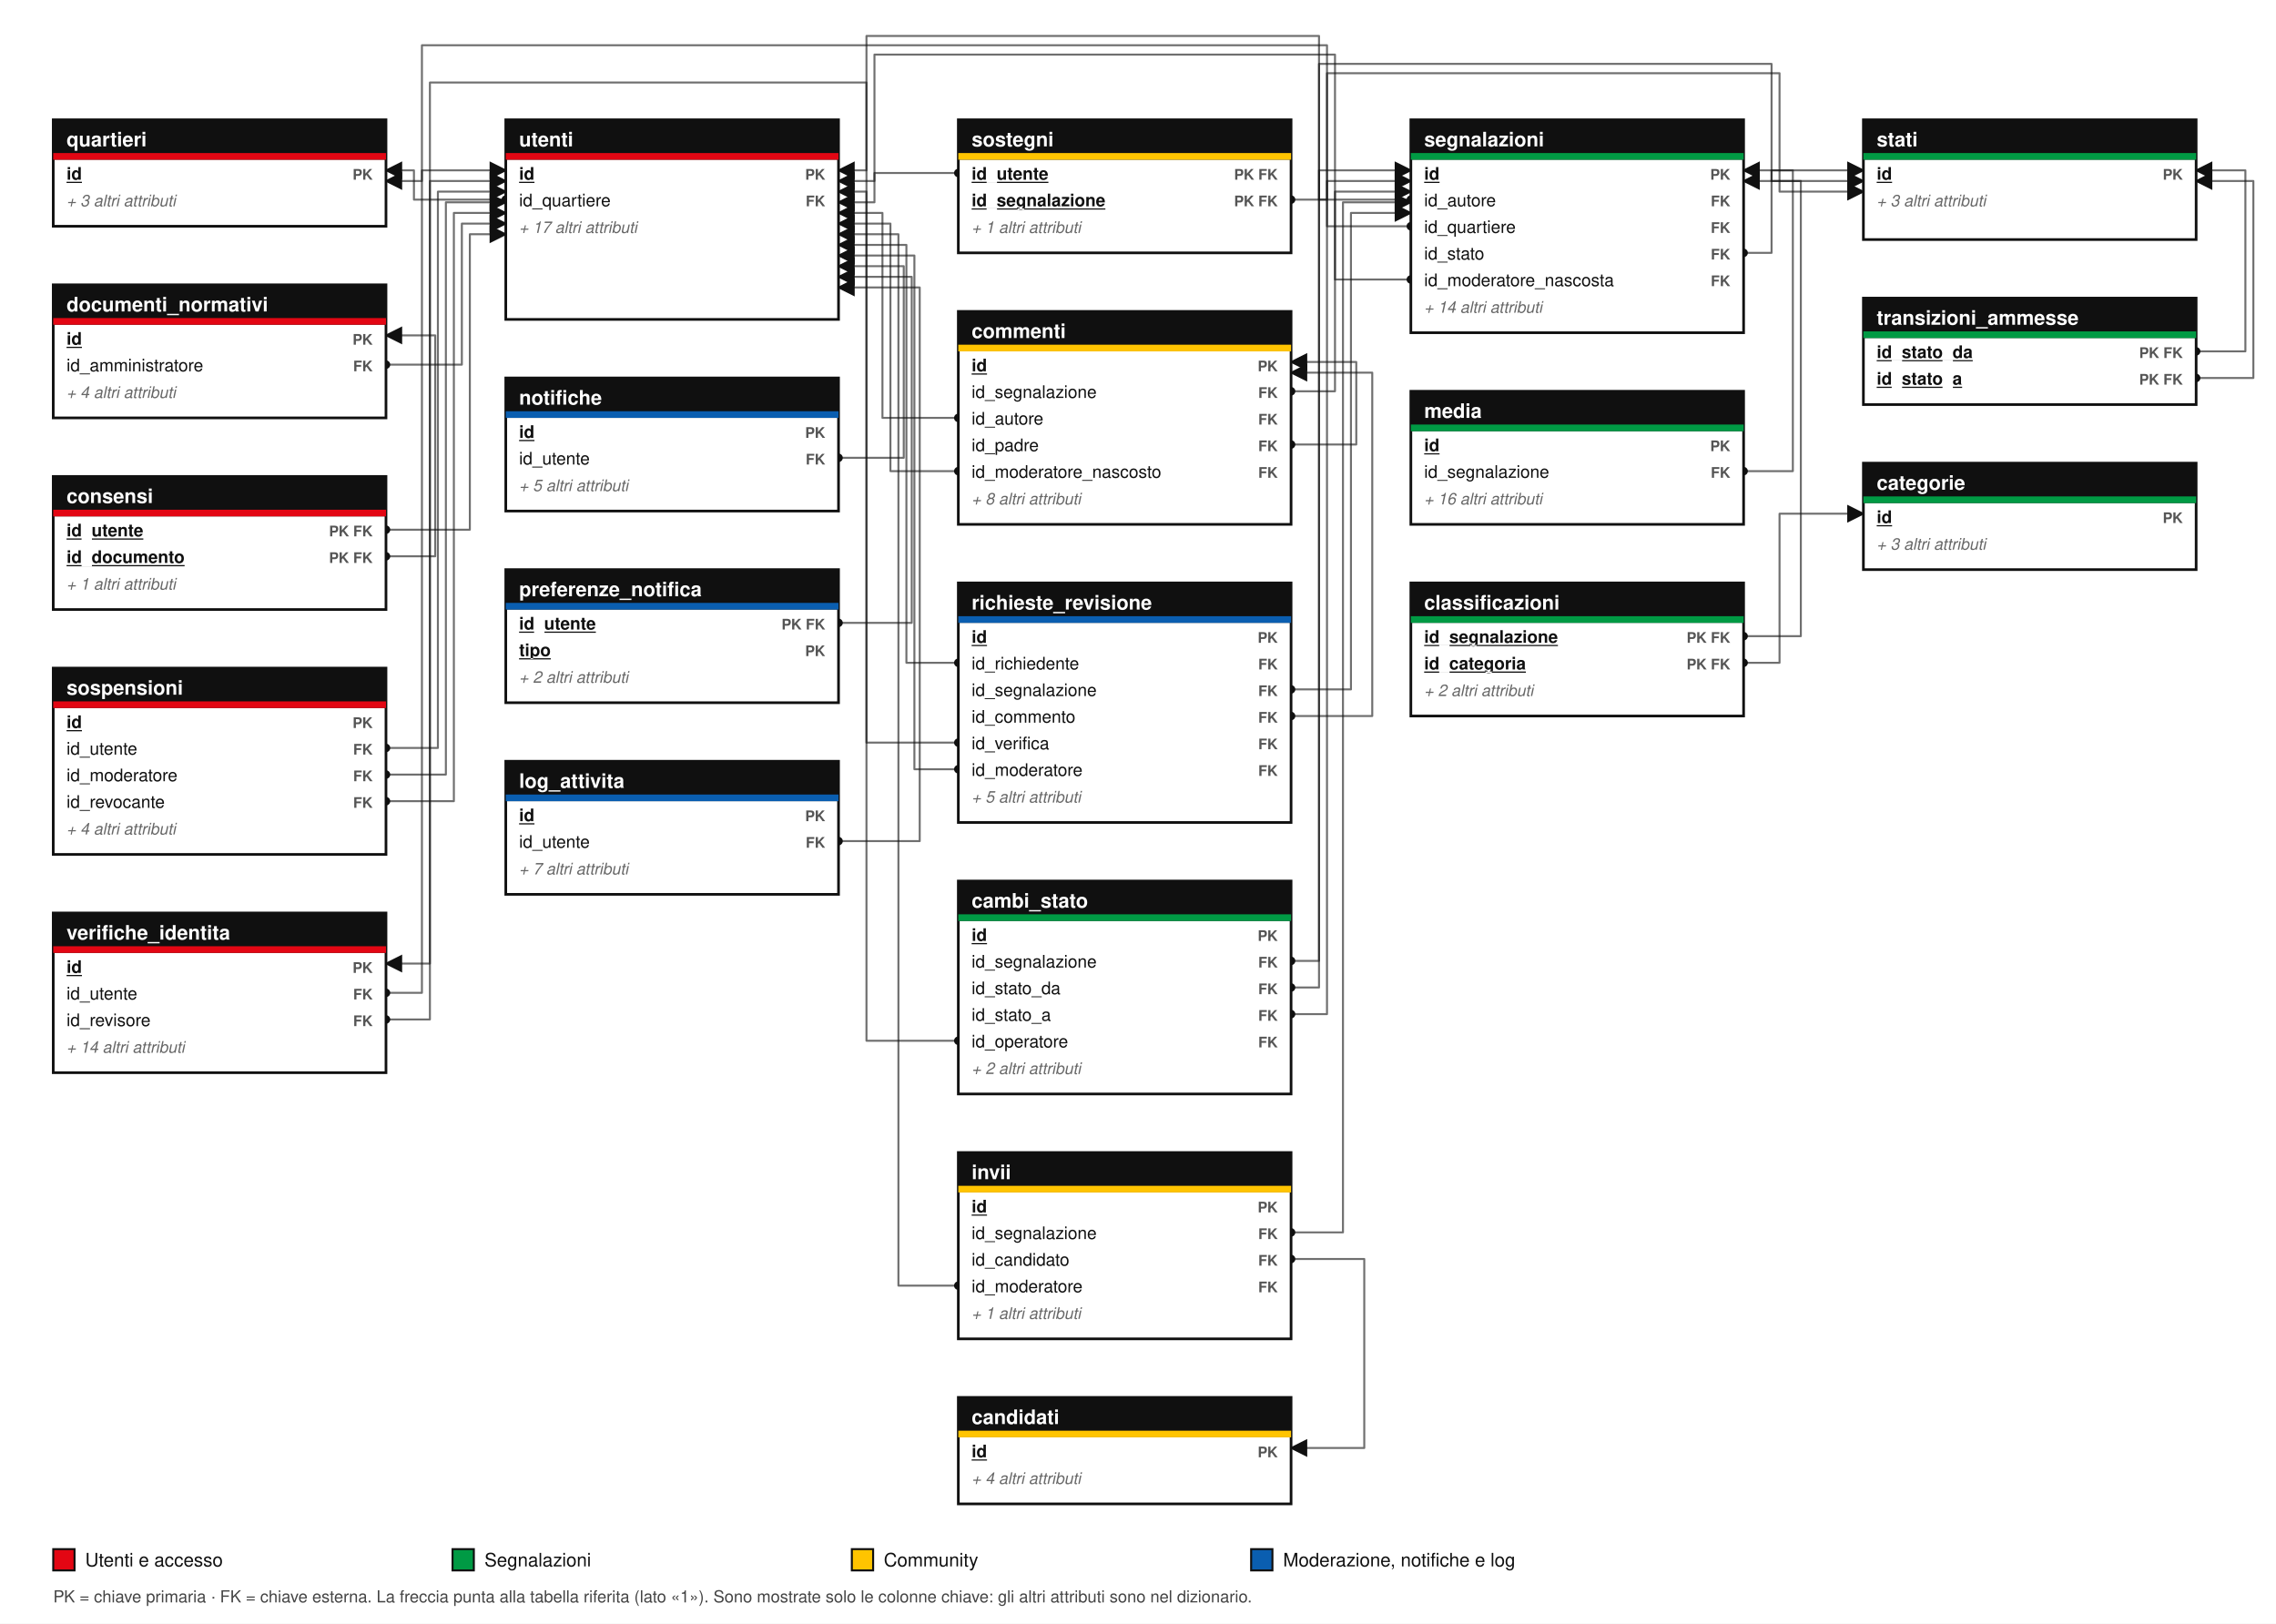
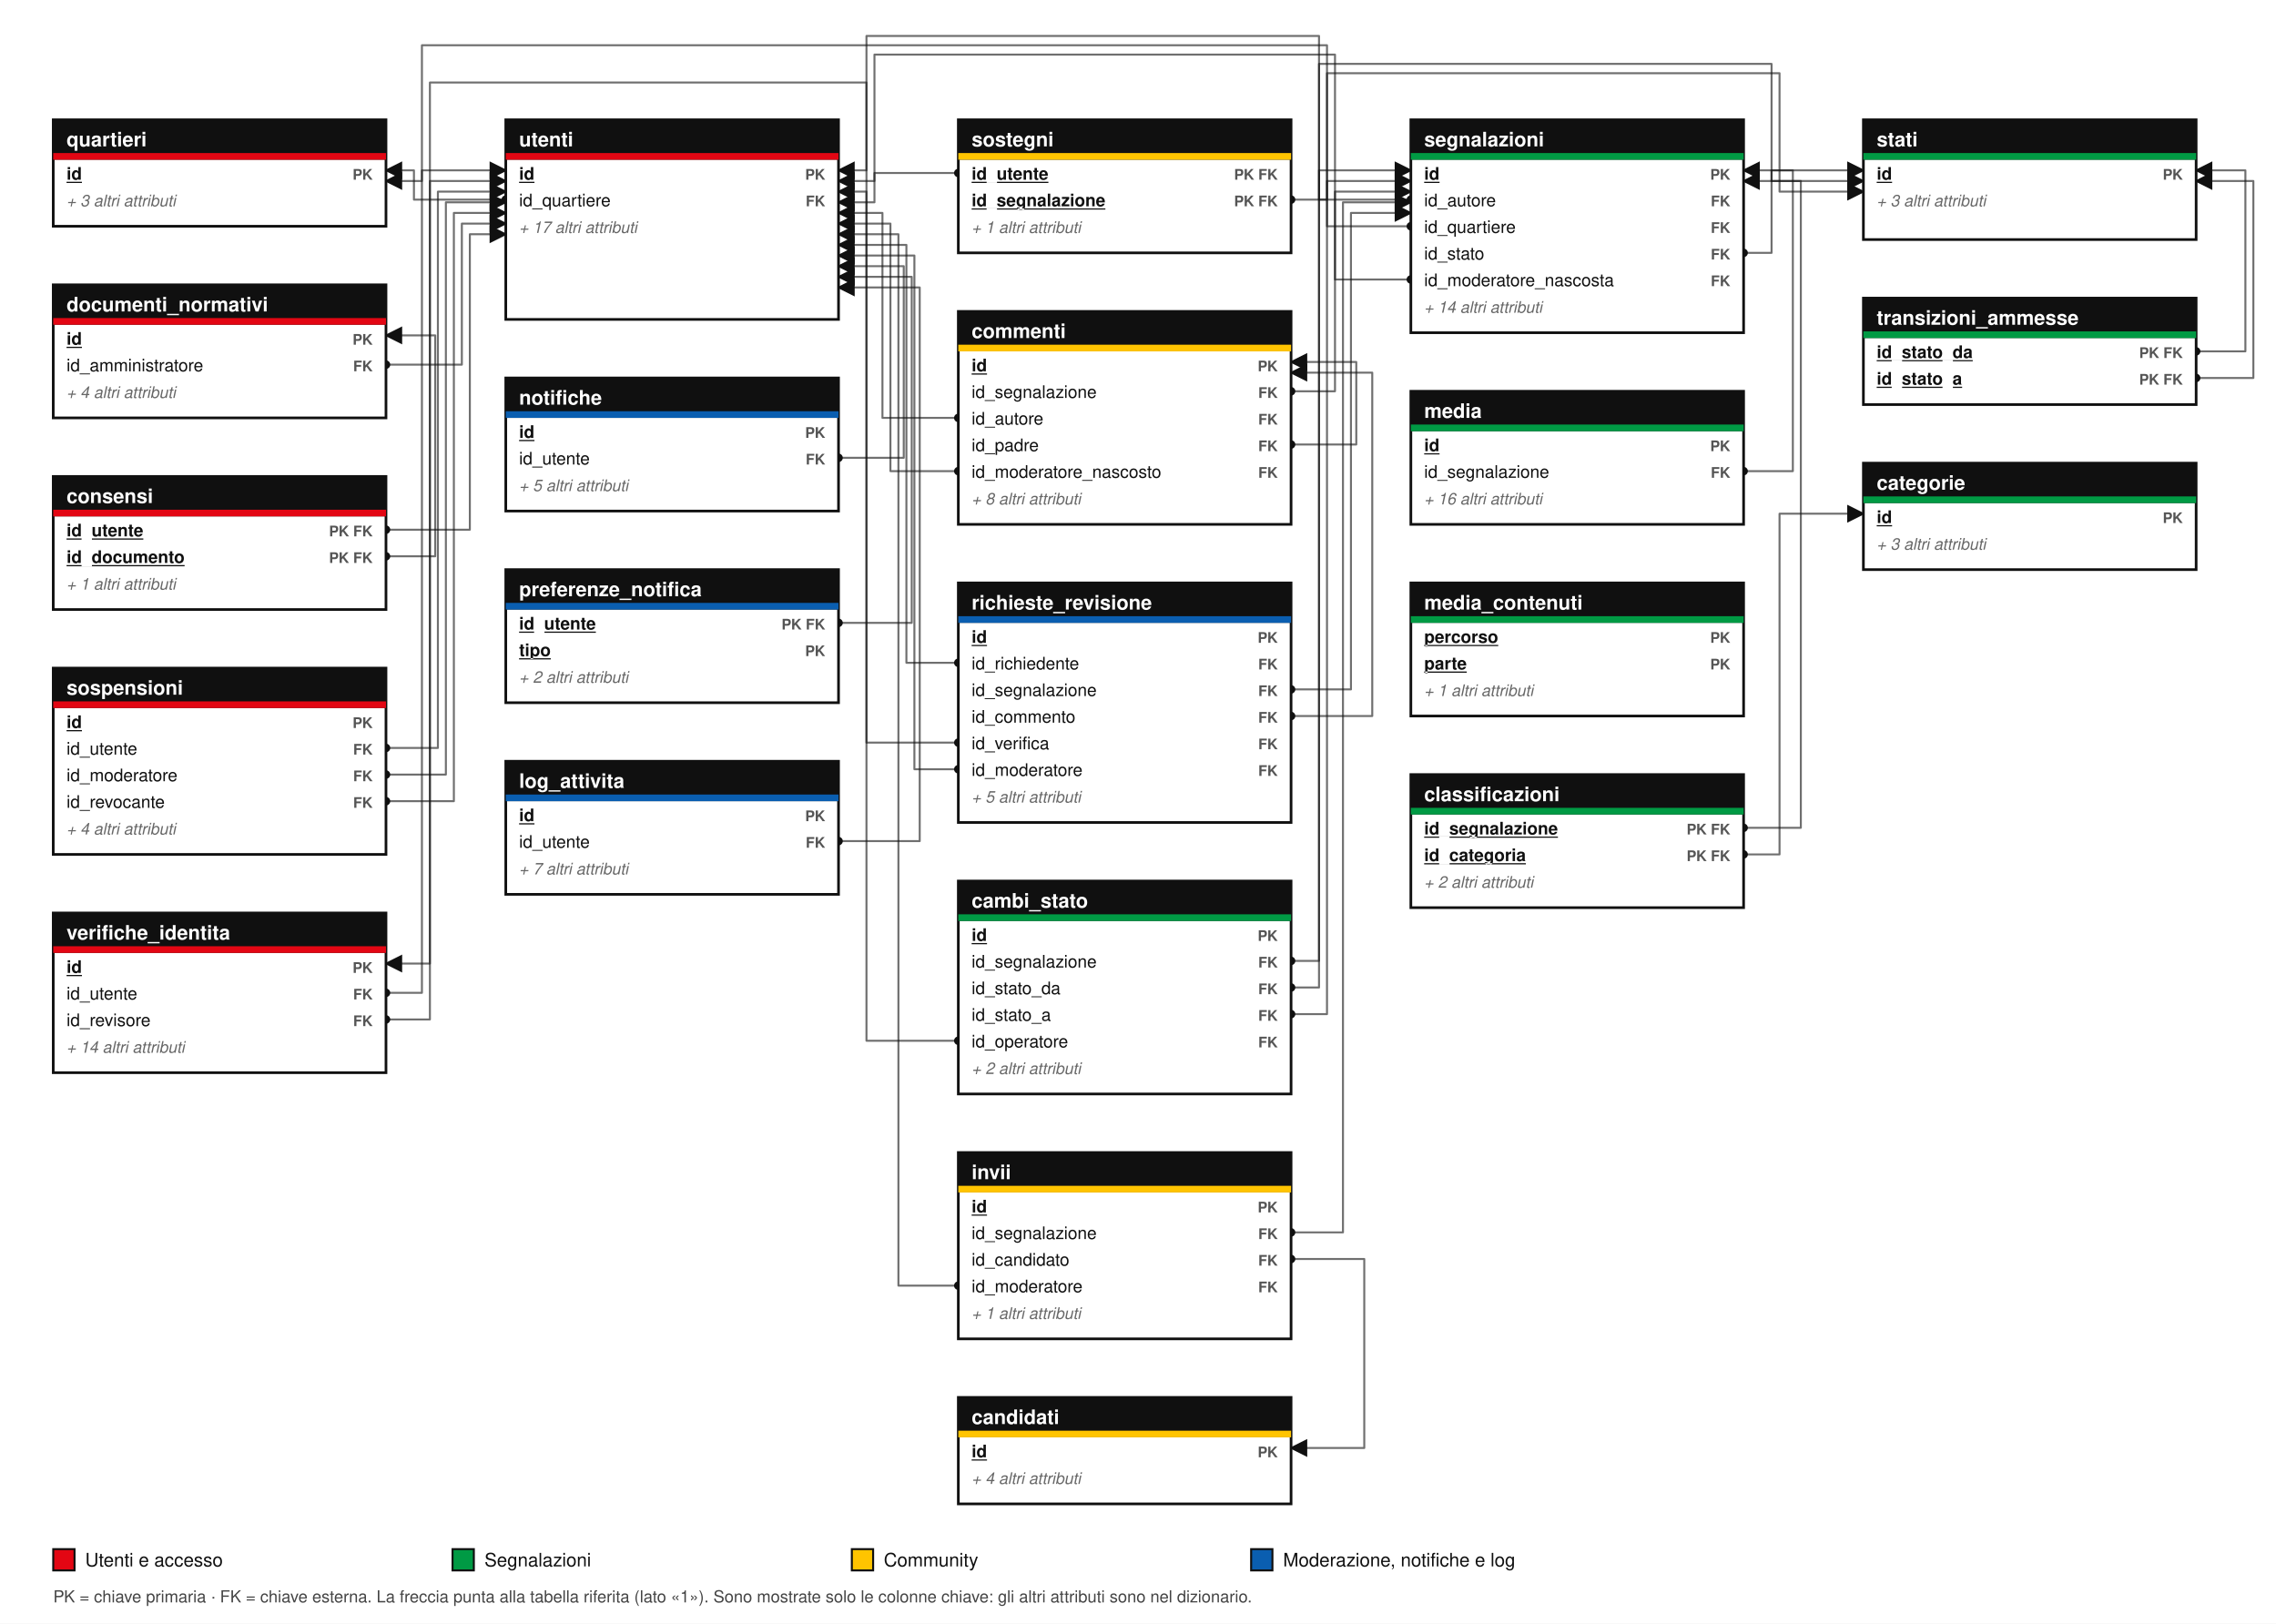
<svg xmlns="http://www.w3.org/2000/svg" viewBox="0 0 1710 1220" width="1710" height="1220" font-family="Helvetica, Arial, sans-serif">
  <rect width="1710" height="1220" fill="#ffffff" />
  <defs>
    <marker id="fr" viewBox="0 0 10 10" refX="9" refY="5" markerWidth="9" markerHeight="9" orient="auto">
      <path d="M0,0 L10,5 L0,10 z" fill="#101010" />
    </marker>
  </defs>
  <rect x="40" y="1164" width="16" height="16" fill="#e30613" stroke="#101010" stroke-width="1.5" />
  <text x="64" y="1177" font-size="14" fill="#101010">Utenti e accesso</text>
  <rect x="340" y="1164" width="16" height="16" fill="#009a44" stroke="#101010" stroke-width="1.5" />
  <text x="364" y="1177" font-size="14" fill="#101010">Segnalazioni</text>
  <rect x="640" y="1164" width="16" height="16" fill="#ffc400" stroke="#101010" stroke-width="1.5" />
  <text x="664" y="1177" font-size="14" fill="#101010">Community</text>
  <rect x="940" y="1164" width="16" height="16" fill="#0a5eb0" stroke="#101010" stroke-width="1.5" />
  <text x="964" y="1177" font-size="14" fill="#101010">Moderazione, notifiche e log</text>
  <text x="40" y="1204" font-size="12.5" fill="#444">PK = chiave primaria · FK = chiave esterna. La freccia punta alla tabella riferita (lato «1»). Sono mostrate solo le colonne chiave: gli altri attributi sono nel dizionario.</text>
  <path d="M380.0,150.0 L311.0,150.0 L311.0,128.0 L290.0,128.0" fill="none" stroke="#101010" stroke-opacity=".6" stroke-width="1.5" stroke-linejoin="round" marker-end="url(#fr)" />
  <circle cx="380.0" cy="150.0" r="3.2" fill="#101010" />
  <path d="M290.0,746.0 L317.0,746.0 L317.0,128.0 L380.0,128.0" fill="none" stroke="#101010" stroke-opacity=".6" stroke-width="1.5" stroke-linejoin="round" marker-end="url(#fr)" />
  <circle cx="290.0" cy="746.0" r="3.2" fill="#101010" />
  <path d="M290.0,766.0 L323.0,766.0 L323.0,136.0 L380.0,136.0" fill="none" stroke="#101010" stroke-opacity=".6" stroke-width="1.5" stroke-linejoin="round" marker-end="url(#fr)" />
  <circle cx="290.0" cy="766.0" r="3.2" fill="#101010" />
  <path d="M290.0,562.0 L329.0,562.0 L329.0,144.0 L380.0,144.0" fill="none" stroke="#101010" stroke-opacity=".6" stroke-width="1.5" stroke-linejoin="round" marker-end="url(#fr)" />
  <circle cx="290.0" cy="562.0" r="3.2" fill="#101010" />
  <path d="M290.0,582.0 L335.0,582.0 L335.0,152.0 L380.0,152.0" fill="none" stroke="#101010" stroke-opacity=".6" stroke-width="1.5" stroke-linejoin="round" marker-end="url(#fr)" />
  <circle cx="290.0" cy="582.0" r="3.2" fill="#101010" />
  <path d="M290.0,602.0 L341.0,602.0 L341.0,160.0 L380.0,160.0" fill="none" stroke="#101010" stroke-opacity=".6" stroke-width="1.5" stroke-linejoin="round" marker-end="url(#fr)" />
  <circle cx="290.0" cy="602.0" r="3.2" fill="#101010" />
  <path d="M290.0,274.0 L347.0,274.0 L347.0,168.0 L380.0,168.0" fill="none" stroke="#101010" stroke-opacity=".6" stroke-width="1.5" stroke-linejoin="round" marker-end="url(#fr)" />
  <circle cx="290.0" cy="274.0" r="3.2" fill="#101010" />
  <path d="M290.0,398.0 L353.0,398.0 L353.0,176.0 L380.0,176.0" fill="none" stroke="#101010" stroke-opacity=".6" stroke-width="1.5" stroke-linejoin="round" marker-end="url(#fr)" />
  <circle cx="290.0" cy="398.0" r="3.2" fill="#101010" />
  <path d="M290.0,418.0 L327.0,418.0 L327.0,252.0 L290.0,252.0" fill="none" stroke="#101010" stroke-opacity=".6" stroke-width="1.5" stroke-linejoin="round" marker-end="url(#fr)" />
  <circle cx="290.0" cy="418.0" r="3.2" fill="#101010" />
  <path d="M1650.0,264.0 L1687.0,264.0 L1687.0,128.0 L1650.0,128.0" fill="none" stroke="#101010" stroke-opacity=".6" stroke-width="1.5" stroke-linejoin="round" marker-end="url(#fr)" />
  <circle cx="1650.0" cy="264.0" r="3.2" fill="#101010" />
  <path d="M1650.0,284.0 L1693.0,284.0 L1693.0,136.0 L1650.0,136.0" fill="none" stroke="#101010" stroke-opacity=".6" stroke-width="1.5" stroke-linejoin="round" marker-end="url(#fr)" />
  <circle cx="1650.0" cy="284.0" r="3.2" fill="#101010" />
  <path d="M1060.0,150.0 L991.0,150.0 L991.0,27.0 L651.0,27.0 L651.0,128.0 L630.0,128.0" fill="none" stroke="#101010" stroke-opacity=".6" stroke-width="1.5" stroke-linejoin="round" marker-end="url(#fr)" />
  <circle cx="1060.0" cy="150.0" r="3.2" fill="#101010" />
  <path d="M1060.0,170.0 L997.0,170.0 L997.0,34.0 L317.0,34.0 L317.0,136.0 L290.0,136.0" fill="none" stroke="#101010" stroke-opacity=".6" stroke-width="1.5" stroke-linejoin="round" marker-end="url(#fr)" />
  <circle cx="1060.0" cy="170.0" r="3.2" fill="#101010" />
  <path d="M1310.0,190.0 L1331.0,190.0 L1331.0,128.0 L1400.0,128.0" fill="none" stroke="#101010" stroke-opacity=".6" stroke-width="1.5" stroke-linejoin="round" marker-end="url(#fr)" />
  <circle cx="1310.0" cy="190.0" r="3.2" fill="#101010" />
  <path d="M1060.0,210.0 L1003.0,210.0 L1003.0,41.0 L657.0,41.0 L657.0,136.0 L630.0,136.0" fill="none" stroke="#101010" stroke-opacity=".6" stroke-width="1.5" stroke-linejoin="round" marker-end="url(#fr)" />
  <circle cx="1060.0" cy="210.0" r="3.2" fill="#101010" />
  <path d="M1310.0,354.0 L1347.0,354.0 L1347.0,128.0 L1310.0,128.0" fill="none" stroke="#101010" stroke-opacity=".6" stroke-width="1.5" stroke-linejoin="round" marker-end="url(#fr)" />
  <circle cx="1310.0" cy="354.0" r="3.2" fill="#101010" />
-   <path d="M1310.0,478.0 L1353.0,478.0 L1353.0,136.0 L1310.0,136.0" fill="none" stroke="#101010" stroke-opacity=".6" stroke-width="1.5" stroke-linejoin="round" marker-end="url(#fr)" />
-   <circle cx="1310.0" cy="478.0" r="3.2" fill="#101010" />
-   <path d="M1310.0,498.0 L1337.0,498.0 L1337.0,386.0 L1400.0,386.0" fill="none" stroke="#101010" stroke-opacity=".6" stroke-width="1.5" stroke-linejoin="round" marker-end="url(#fr)" />
-   <circle cx="1310.0" cy="498.0" r="3.2" fill="#101010" />
+   <path d="M1310.0,622.0 L1353.0,622.0 L1353.0,136.0 L1310.0,136.0" fill="none" stroke="#101010" stroke-opacity=".6" stroke-width="1.5" stroke-linejoin="round" marker-end="url(#fr)" />
+   <circle cx="1310.0" cy="622.0" r="3.2" fill="#101010" />
+   <path d="M1310.0,642.0 L1337.0,642.0 L1337.0,386.0 L1400.0,386.0" fill="none" stroke="#101010" stroke-opacity=".6" stroke-width="1.5" stroke-linejoin="round" marker-end="url(#fr)" />
+   <circle cx="1310.0" cy="642.0" r="3.2" fill="#101010" />
  <path d="M970.0,722.0 L991.0,722.0 L991.0,128.0 L1060.0,128.0" fill="none" stroke="#101010" stroke-opacity=".6" stroke-width="1.5" stroke-linejoin="round" marker-end="url(#fr)" />
  <circle cx="970.0" cy="722.0" r="3.2" fill="#101010" />
  <path d="M970.0,742.0 L991.0,742.0 L991.0,48.0 L1331.0,48.0 L1331.0,136.0 L1400.0,136.0" fill="none" stroke="#101010" stroke-opacity=".6" stroke-width="1.5" stroke-linejoin="round" marker-end="url(#fr)" />
  <circle cx="970.0" cy="742.0" r="3.2" fill="#101010" />
  <path d="M970.0,762.0 L997.0,762.0 L997.0,55.0 L1337.0,55.0 L1337.0,144.0 L1400.0,144.0" fill="none" stroke="#101010" stroke-opacity=".6" stroke-width="1.5" stroke-linejoin="round" marker-end="url(#fr)" />
  <circle cx="970.0" cy="762.0" r="3.2" fill="#101010" />
  <path d="M720.0,782.0 L651.0,782.0 L651.0,144.0 L630.0,144.0" fill="none" stroke="#101010" stroke-opacity=".6" stroke-width="1.5" stroke-linejoin="round" marker-end="url(#fr)" />
  <circle cx="720.0" cy="782.0" r="3.2" fill="#101010" />
  <path d="M720.0,130.0 L657.0,130.0 L657.0,152.0 L630.0,152.0" fill="none" stroke="#101010" stroke-opacity=".6" stroke-width="1.5" stroke-linejoin="round" marker-end="url(#fr)" />
  <circle cx="720.0" cy="130.0" r="3.2" fill="#101010" />
  <path d="M970.0,150.0 L997.0,150.0 L997.0,136.0 L1060.0,136.0" fill="none" stroke="#101010" stroke-opacity=".6" stroke-width="1.5" stroke-linejoin="round" marker-end="url(#fr)" />
  <circle cx="970.0" cy="150.0" r="3.2" fill="#101010" />
  <path d="M970.0,294.0 L1003.0,294.0 L1003.0,144.0 L1060.0,144.0" fill="none" stroke="#101010" stroke-opacity=".6" stroke-width="1.5" stroke-linejoin="round" marker-end="url(#fr)" />
  <circle cx="970.0" cy="294.0" r="3.2" fill="#101010" />
  <path d="M720.0,314.0 L663.0,314.0 L663.0,160.0 L630.0,160.0" fill="none" stroke="#101010" stroke-opacity=".6" stroke-width="1.5" stroke-linejoin="round" marker-end="url(#fr)" />
  <circle cx="720.0" cy="314.0" r="3.2" fill="#101010" />
  <path d="M970.0,334.0 L1019.0,334.0 L1019.0,272.0 L970.0,272.0" fill="none" stroke="#101010" stroke-opacity=".6" stroke-width="1.5" stroke-linejoin="round" marker-end="url(#fr)" />
  <circle cx="970.0" cy="334.0" r="3.2" fill="#101010" />
  <path d="M720.0,354.0 L669.0,354.0 L669.0,168.0 L630.0,168.0" fill="none" stroke="#101010" stroke-opacity=".6" stroke-width="1.5" stroke-linejoin="round" marker-end="url(#fr)" />
  <circle cx="720.0" cy="354.0" r="3.2" fill="#101010" />
  <path d="M970.0,926.0 L1009.0,926.0 L1009.0,152.0 L1060.0,152.0" fill="none" stroke="#101010" stroke-opacity=".6" stroke-width="1.5" stroke-linejoin="round" marker-end="url(#fr)" />
  <circle cx="970.0" cy="926.0" r="3.2" fill="#101010" />
  <path d="M970.0,946.0 L1025.0,946.0 L1025.0,1088.0 L970.0,1088.0" fill="none" stroke="#101010" stroke-opacity=".6" stroke-width="1.5" stroke-linejoin="round" marker-end="url(#fr)" />
  <circle cx="970.0" cy="946.0" r="3.2" fill="#101010" />
  <path d="M720.0,966.0 L675.0,966.0 L675.0,176.0 L630.0,176.0" fill="none" stroke="#101010" stroke-opacity=".6" stroke-width="1.5" stroke-linejoin="round" marker-end="url(#fr)" />
  <circle cx="720.0" cy="966.0" r="3.2" fill="#101010" />
  <path d="M720.0,498.0 L681.0,498.0 L681.0,184.0 L630.0,184.0" fill="none" stroke="#101010" stroke-opacity=".6" stroke-width="1.5" stroke-linejoin="round" marker-end="url(#fr)" />
  <circle cx="720.0" cy="498.0" r="3.2" fill="#101010" />
  <path d="M970.0,518.0 L1015.0,518.0 L1015.0,160.0 L1060.0,160.0" fill="none" stroke="#101010" stroke-opacity=".6" stroke-width="1.5" stroke-linejoin="round" marker-end="url(#fr)" />
  <circle cx="970.0" cy="518.0" r="3.2" fill="#101010" />
  <path d="M970.0,538.0 L1031.0,538.0 L1031.0,280.0 L970.0,280.0" fill="none" stroke="#101010" stroke-opacity=".6" stroke-width="1.5" stroke-linejoin="round" marker-end="url(#fr)" />
  <circle cx="970.0" cy="538.0" r="3.2" fill="#101010" />
  <path d="M720.0,558.0 L651.0,558.0 L651.0,62.0 L323.0,62.0 L323.0,724.0 L290.0,724.0" fill="none" stroke="#101010" stroke-opacity=".6" stroke-width="1.5" stroke-linejoin="round" marker-end="url(#fr)" />
  <circle cx="720.0" cy="558.0" r="3.2" fill="#101010" />
  <path d="M720.0,578.0 L687.0,578.0 L687.0,192.0 L630.0,192.0" fill="none" stroke="#101010" stroke-opacity=".6" stroke-width="1.5" stroke-linejoin="round" marker-end="url(#fr)" />
  <circle cx="720.0" cy="578.0" r="3.2" fill="#101010" />
  <path d="M630.0,344.0 L679.0,344.0 L679.0,200.0 L630.0,200.0" fill="none" stroke="#101010" stroke-opacity=".6" stroke-width="1.5" stroke-linejoin="round" marker-end="url(#fr)" />
  <circle cx="630.0" cy="344.0" r="3.2" fill="#101010" />
  <path d="M630.0,468.0 L685.0,468.0 L685.0,208.0 L630.0,208.0" fill="none" stroke="#101010" stroke-opacity=".6" stroke-width="1.5" stroke-linejoin="round" marker-end="url(#fr)" />
  <circle cx="630.0" cy="468.0" r="3.2" fill="#101010" />
  <path d="M630.0,632.0 L691.0,632.0 L691.0,216.0 L630.0,216.0" fill="none" stroke="#101010" stroke-opacity=".6" stroke-width="1.5" stroke-linejoin="round" marker-end="url(#fr)" />
  <circle cx="630.0" cy="632.0" r="3.2" fill="#101010" />
  <rect x="40" y="90" width="250" height="80" fill="#ffffff" stroke="#101010" stroke-width="2" />
  <rect x="40" y="90" width="250" height="30" fill="#101010" />
  <rect x="40" y="115" width="250" height="5" fill="#e30613" />
  <text x="50" y="110" font-size="15" font-weight="700" fill="#ffffff">quartieri</text>
  <text x="50" y="135" font-size="13" font-weight="700" fill="#101010" text-decoration="underline">id</text>
  <text x="280" y="135" font-size="11" font-weight="700" text-anchor="end" fill="#555">PK</text>
  <text x="50" y="155" font-size="12" fill="#666" font-style="italic">+ 3 altri attributi</text>
  <rect x="40" y="214" width="250" height="100" fill="#ffffff" stroke="#101010" stroke-width="2" />
  <rect x="40" y="214" width="250" height="30" fill="#101010" />
  <rect x="40" y="239" width="250" height="5" fill="#e30613" />
  <text x="50" y="234" font-size="15" font-weight="700" fill="#ffffff">documenti_normativi</text>
  <text x="50" y="259" font-size="13" font-weight="700" fill="#101010" text-decoration="underline">id</text>
  <text x="280" y="259" font-size="11" font-weight="700" text-anchor="end" fill="#555">PK</text>
  <text x="50" y="279" font-size="13" font-weight="400" fill="#101010">id_amministratore</text>
  <text x="280" y="279" font-size="11" font-weight="700" text-anchor="end" fill="#555">FK</text>
  <text x="50" y="299" font-size="12" fill="#666" font-style="italic">+ 4 altri attributi</text>
  <rect x="40" y="358" width="250" height="100" fill="#ffffff" stroke="#101010" stroke-width="2" />
  <rect x="40" y="358" width="250" height="30" fill="#101010" />
  <rect x="40" y="383" width="250" height="5" fill="#e30613" />
  <text x="50" y="378" font-size="15" font-weight="700" fill="#ffffff">consensi</text>
  <text x="50" y="403" font-size="13" font-weight="700" fill="#101010" text-decoration="underline">id_utente</text>
  <text x="280" y="403" font-size="11" font-weight="700" text-anchor="end" fill="#555">PK FK</text>
  <text x="50" y="423" font-size="13" font-weight="700" fill="#101010" text-decoration="underline">id_documento</text>
  <text x="280" y="423" font-size="11" font-weight="700" text-anchor="end" fill="#555">PK FK</text>
  <text x="50" y="443" font-size="12" fill="#666" font-style="italic">+ 1 altri attributi</text>
  <rect x="40" y="502" width="250" height="140" fill="#ffffff" stroke="#101010" stroke-width="2" />
  <rect x="40" y="502" width="250" height="30" fill="#101010" />
  <rect x="40" y="527" width="250" height="5" fill="#e30613" />
  <text x="50" y="522" font-size="15" font-weight="700" fill="#ffffff">sospensioni</text>
  <text x="50" y="547" font-size="13" font-weight="700" fill="#101010" text-decoration="underline">id</text>
  <text x="280" y="547" font-size="11" font-weight="700" text-anchor="end" fill="#555">PK</text>
  <text x="50" y="567" font-size="13" font-weight="400" fill="#101010">id_utente</text>
  <text x="280" y="567" font-size="11" font-weight="700" text-anchor="end" fill="#555">FK</text>
  <text x="50" y="587" font-size="13" font-weight="400" fill="#101010">id_moderatore</text>
  <text x="280" y="587" font-size="11" font-weight="700" text-anchor="end" fill="#555">FK</text>
  <text x="50" y="607" font-size="13" font-weight="400" fill="#101010">id_revocante</text>
  <text x="280" y="607" font-size="11" font-weight="700" text-anchor="end" fill="#555">FK</text>
  <text x="50" y="627" font-size="12" fill="#666" font-style="italic">+ 4 altri attributi</text>
  <rect x="40" y="686" width="250" height="120" fill="#ffffff" stroke="#101010" stroke-width="2" />
  <rect x="40" y="686" width="250" height="30" fill="#101010" />
  <rect x="40" y="711" width="250" height="5" fill="#e30613" />
  <text x="50" y="706" font-size="15" font-weight="700" fill="#ffffff">verifiche_identita</text>
  <text x="50" y="731" font-size="13" font-weight="700" fill="#101010" text-decoration="underline">id</text>
  <text x="280" y="731" font-size="11" font-weight="700" text-anchor="end" fill="#555">PK</text>
  <text x="50" y="751" font-size="13" font-weight="400" fill="#101010">id_utente</text>
  <text x="280" y="751" font-size="11" font-weight="700" text-anchor="end" fill="#555">FK</text>
  <text x="50" y="771" font-size="13" font-weight="400" fill="#101010">id_revisore</text>
  <text x="280" y="771" font-size="11" font-weight="700" text-anchor="end" fill="#555">FK</text>
  <text x="50" y="791" font-size="12" fill="#666" font-style="italic">+ 14 altri attributi</text>
  <rect x="380" y="90" width="250" height="150" fill="#ffffff" stroke="#101010" stroke-width="2" />
  <rect x="380" y="90" width="250" height="30" fill="#101010" />
  <rect x="380" y="115" width="250" height="5" fill="#e30613" />
  <text x="390" y="110" font-size="15" font-weight="700" fill="#ffffff">utenti</text>
  <text x="390" y="135" font-size="13" font-weight="700" fill="#101010" text-decoration="underline">id</text>
  <text x="620" y="135" font-size="11" font-weight="700" text-anchor="end" fill="#555">PK</text>
  <text x="390" y="155" font-size="13" font-weight="400" fill="#101010">id_quartiere</text>
  <text x="620" y="155" font-size="11" font-weight="700" text-anchor="end" fill="#555">FK</text>
  <text x="390" y="175" font-size="12" fill="#666" font-style="italic">+ 17 altri attributi</text>
  <rect x="380" y="284" width="250" height="100" fill="#ffffff" stroke="#101010" stroke-width="2" />
  <rect x="380" y="284" width="250" height="30" fill="#101010" />
  <rect x="380" y="309" width="250" height="5" fill="#0a5eb0" />
  <text x="390" y="304" font-size="15" font-weight="700" fill="#ffffff">notifiche</text>
  <text x="390" y="329" font-size="13" font-weight="700" fill="#101010" text-decoration="underline">id</text>
  <text x="620" y="329" font-size="11" font-weight="700" text-anchor="end" fill="#555">PK</text>
  <text x="390" y="349" font-size="13" font-weight="400" fill="#101010">id_utente</text>
  <text x="620" y="349" font-size="11" font-weight="700" text-anchor="end" fill="#555">FK</text>
  <text x="390" y="369" font-size="12" fill="#666" font-style="italic">+ 5 altri attributi</text>
  <rect x="380" y="428" width="250" height="100" fill="#ffffff" stroke="#101010" stroke-width="2" />
  <rect x="380" y="428" width="250" height="30" fill="#101010" />
  <rect x="380" y="453" width="250" height="5" fill="#0a5eb0" />
  <text x="390" y="448" font-size="15" font-weight="700" fill="#ffffff">preferenze_notifica</text>
  <text x="390" y="473" font-size="13" font-weight="700" fill="#101010" text-decoration="underline">id_utente</text>
  <text x="620" y="473" font-size="11" font-weight="700" text-anchor="end" fill="#555">PK FK</text>
  <text x="390" y="493" font-size="13" font-weight="700" fill="#101010" text-decoration="underline">tipo</text>
  <text x="620" y="493" font-size="11" font-weight="700" text-anchor="end" fill="#555">PK</text>
  <text x="390" y="513" font-size="12" fill="#666" font-style="italic">+ 2 altri attributi</text>
  <rect x="380" y="572" width="250" height="100" fill="#ffffff" stroke="#101010" stroke-width="2" />
  <rect x="380" y="572" width="250" height="30" fill="#101010" />
  <rect x="380" y="597" width="250" height="5" fill="#0a5eb0" />
  <text x="390" y="592" font-size="15" font-weight="700" fill="#ffffff">log_attivita</text>
  <text x="390" y="617" font-size="13" font-weight="700" fill="#101010" text-decoration="underline">id</text>
  <text x="620" y="617" font-size="11" font-weight="700" text-anchor="end" fill="#555">PK</text>
  <text x="390" y="637" font-size="13" font-weight="400" fill="#101010">id_utente</text>
  <text x="620" y="637" font-size="11" font-weight="700" text-anchor="end" fill="#555">FK</text>
  <text x="390" y="657" font-size="12" fill="#666" font-style="italic">+ 7 altri attributi</text>
  <rect x="720" y="90" width="250" height="100" fill="#ffffff" stroke="#101010" stroke-width="2" />
  <rect x="720" y="90" width="250" height="30" fill="#101010" />
  <rect x="720" y="115" width="250" height="5" fill="#ffc400" />
  <text x="730" y="110" font-size="15" font-weight="700" fill="#ffffff">sostegni</text>
  <text x="730" y="135" font-size="13" font-weight="700" fill="#101010" text-decoration="underline">id_utente</text>
  <text x="960" y="135" font-size="11" font-weight="700" text-anchor="end" fill="#555">PK FK</text>
  <text x="730" y="155" font-size="13" font-weight="700" fill="#101010" text-decoration="underline">id_segnalazione</text>
  <text x="960" y="155" font-size="11" font-weight="700" text-anchor="end" fill="#555">PK FK</text>
  <text x="730" y="175" font-size="12" fill="#666" font-style="italic">+ 1 altri attributi</text>
  <rect x="720" y="234" width="250" height="160" fill="#ffffff" stroke="#101010" stroke-width="2" />
  <rect x="720" y="234" width="250" height="30" fill="#101010" />
  <rect x="720" y="259" width="250" height="5" fill="#ffc400" />
  <text x="730" y="254" font-size="15" font-weight="700" fill="#ffffff">commenti</text>
  <text x="730" y="279" font-size="13" font-weight="700" fill="#101010" text-decoration="underline">id</text>
  <text x="960" y="279" font-size="11" font-weight="700" text-anchor="end" fill="#555">PK</text>
  <text x="730" y="299" font-size="13" font-weight="400" fill="#101010">id_segnalazione</text>
  <text x="960" y="299" font-size="11" font-weight="700" text-anchor="end" fill="#555">FK</text>
  <text x="730" y="319" font-size="13" font-weight="400" fill="#101010">id_autore</text>
  <text x="960" y="319" font-size="11" font-weight="700" text-anchor="end" fill="#555">FK</text>
  <text x="730" y="339" font-size="13" font-weight="400" fill="#101010">id_padre</text>
  <text x="960" y="339" font-size="11" font-weight="700" text-anchor="end" fill="#555">FK</text>
  <text x="730" y="359" font-size="13" font-weight="400" fill="#101010">id_moderatore_nascosto</text>
  <text x="960" y="359" font-size="11" font-weight="700" text-anchor="end" fill="#555">FK</text>
  <text x="730" y="379" font-size="12" fill="#666" font-style="italic">+ 8 altri attributi</text>
  <rect x="720" y="438" width="250" height="180" fill="#ffffff" stroke="#101010" stroke-width="2" />
  <rect x="720" y="438" width="250" height="30" fill="#101010" />
  <rect x="720" y="463" width="250" height="5" fill="#0a5eb0" />
  <text x="730" y="458" font-size="15" font-weight="700" fill="#ffffff">richieste_revisione</text>
  <text x="730" y="483" font-size="13" font-weight="700" fill="#101010" text-decoration="underline">id</text>
  <text x="960" y="483" font-size="11" font-weight="700" text-anchor="end" fill="#555">PK</text>
  <text x="730" y="503" font-size="13" font-weight="400" fill="#101010">id_richiedente</text>
  <text x="960" y="503" font-size="11" font-weight="700" text-anchor="end" fill="#555">FK</text>
  <text x="730" y="523" font-size="13" font-weight="400" fill="#101010">id_segnalazione</text>
  <text x="960" y="523" font-size="11" font-weight="700" text-anchor="end" fill="#555">FK</text>
  <text x="730" y="543" font-size="13" font-weight="400" fill="#101010">id_commento</text>
  <text x="960" y="543" font-size="11" font-weight="700" text-anchor="end" fill="#555">FK</text>
  <text x="730" y="563" font-size="13" font-weight="400" fill="#101010">id_verifica</text>
  <text x="960" y="563" font-size="11" font-weight="700" text-anchor="end" fill="#555">FK</text>
  <text x="730" y="583" font-size="13" font-weight="400" fill="#101010">id_moderatore</text>
  <text x="960" y="583" font-size="11" font-weight="700" text-anchor="end" fill="#555">FK</text>
  <text x="730" y="603" font-size="12" fill="#666" font-style="italic">+ 5 altri attributi</text>
  <rect x="720" y="662" width="250" height="160" fill="#ffffff" stroke="#101010" stroke-width="2" />
  <rect x="720" y="662" width="250" height="30" fill="#101010" />
  <rect x="720" y="687" width="250" height="5" fill="#009a44" />
  <text x="730" y="682" font-size="15" font-weight="700" fill="#ffffff">cambi_stato</text>
  <text x="730" y="707" font-size="13" font-weight="700" fill="#101010" text-decoration="underline">id</text>
  <text x="960" y="707" font-size="11" font-weight="700" text-anchor="end" fill="#555">PK</text>
  <text x="730" y="727" font-size="13" font-weight="400" fill="#101010">id_segnalazione</text>
  <text x="960" y="727" font-size="11" font-weight="700" text-anchor="end" fill="#555">FK</text>
  <text x="730" y="747" font-size="13" font-weight="400" fill="#101010">id_stato_da</text>
  <text x="960" y="747" font-size="11" font-weight="700" text-anchor="end" fill="#555">FK</text>
  <text x="730" y="767" font-size="13" font-weight="400" fill="#101010">id_stato_a</text>
  <text x="960" y="767" font-size="11" font-weight="700" text-anchor="end" fill="#555">FK</text>
  <text x="730" y="787" font-size="13" font-weight="400" fill="#101010">id_operatore</text>
  <text x="960" y="787" font-size="11" font-weight="700" text-anchor="end" fill="#555">FK</text>
  <text x="730" y="807" font-size="12" fill="#666" font-style="italic">+ 2 altri attributi</text>
  <rect x="720" y="866" width="250" height="140" fill="#ffffff" stroke="#101010" stroke-width="2" />
  <rect x="720" y="866" width="250" height="30" fill="#101010" />
  <rect x="720" y="891" width="250" height="5" fill="#ffc400" />
  <text x="730" y="886" font-size="15" font-weight="700" fill="#ffffff">invii</text>
  <text x="730" y="911" font-size="13" font-weight="700" fill="#101010" text-decoration="underline">id</text>
  <text x="960" y="911" font-size="11" font-weight="700" text-anchor="end" fill="#555">PK</text>
  <text x="730" y="931" font-size="13" font-weight="400" fill="#101010">id_segnalazione</text>
  <text x="960" y="931" font-size="11" font-weight="700" text-anchor="end" fill="#555">FK</text>
  <text x="730" y="951" font-size="13" font-weight="400" fill="#101010">id_candidato</text>
  <text x="960" y="951" font-size="11" font-weight="700" text-anchor="end" fill="#555">FK</text>
  <text x="730" y="971" font-size="13" font-weight="400" fill="#101010">id_moderatore</text>
  <text x="960" y="971" font-size="11" font-weight="700" text-anchor="end" fill="#555">FK</text>
  <text x="730" y="991" font-size="12" fill="#666" font-style="italic">+ 1 altri attributi</text>
  <rect x="720" y="1050" width="250" height="80" fill="#ffffff" stroke="#101010" stroke-width="2" />
  <rect x="720" y="1050" width="250" height="30" fill="#101010" />
  <rect x="720" y="1075" width="250" height="5" fill="#ffc400" />
  <text x="730" y="1070" font-size="15" font-weight="700" fill="#ffffff">candidati</text>
  <text x="730" y="1095" font-size="13" font-weight="700" fill="#101010" text-decoration="underline">id</text>
  <text x="960" y="1095" font-size="11" font-weight="700" text-anchor="end" fill="#555">PK</text>
  <text x="730" y="1115" font-size="12" fill="#666" font-style="italic">+ 4 altri attributi</text>
  <rect x="1060" y="90" width="250" height="160" fill="#ffffff" stroke="#101010" stroke-width="2" />
  <rect x="1060" y="90" width="250" height="30" fill="#101010" />
  <rect x="1060" y="115" width="250" height="5" fill="#009a44" />
  <text x="1070" y="110" font-size="15" font-weight="700" fill="#ffffff">segnalazioni</text>
  <text x="1070" y="135" font-size="13" font-weight="700" fill="#101010" text-decoration="underline">id</text>
  <text x="1300" y="135" font-size="11" font-weight="700" text-anchor="end" fill="#555">PK</text>
  <text x="1070" y="155" font-size="13" font-weight="400" fill="#101010">id_autore</text>
  <text x="1300" y="155" font-size="11" font-weight="700" text-anchor="end" fill="#555">FK</text>
  <text x="1070" y="175" font-size="13" font-weight="400" fill="#101010">id_quartiere</text>
  <text x="1300" y="175" font-size="11" font-weight="700" text-anchor="end" fill="#555">FK</text>
  <text x="1070" y="195" font-size="13" font-weight="400" fill="#101010">id_stato</text>
  <text x="1300" y="195" font-size="11" font-weight="700" text-anchor="end" fill="#555">FK</text>
  <text x="1070" y="215" font-size="13" font-weight="400" fill="#101010">id_moderatore_nascosta</text>
  <text x="1300" y="215" font-size="11" font-weight="700" text-anchor="end" fill="#555">FK</text>
  <text x="1070" y="235" font-size="12" fill="#666" font-style="italic">+ 14 altri attributi</text>
  <rect x="1060" y="294" width="250" height="100" fill="#ffffff" stroke="#101010" stroke-width="2" />
  <rect x="1060" y="294" width="250" height="30" fill="#101010" />
  <rect x="1060" y="319" width="250" height="5" fill="#009a44" />
  <text x="1070" y="314" font-size="15" font-weight="700" fill="#ffffff">media</text>
  <text x="1070" y="339" font-size="13" font-weight="700" fill="#101010" text-decoration="underline">id</text>
  <text x="1300" y="339" font-size="11" font-weight="700" text-anchor="end" fill="#555">PK</text>
  <text x="1070" y="359" font-size="13" font-weight="400" fill="#101010">id_segnalazione</text>
  <text x="1300" y="359" font-size="11" font-weight="700" text-anchor="end" fill="#555">FK</text>
  <text x="1070" y="379" font-size="12" fill="#666" font-style="italic">+ 16 altri attributi</text>
  <rect x="1060" y="438" width="250" height="100" fill="#ffffff" stroke="#101010" stroke-width="2" />
  <rect x="1060" y="438" width="250" height="30" fill="#101010" />
  <rect x="1060" y="463" width="250" height="5" fill="#009a44" />
-   <text x="1070" y="458" font-size="15" font-weight="700" fill="#ffffff">classificazioni</text>
-   <text x="1070" y="483" font-size="13" font-weight="700" fill="#101010" text-decoration="underline">id_segnalazione</text>
-   <text x="1300" y="483" font-size="11" font-weight="700" text-anchor="end" fill="#555">PK FK</text>
-   <text x="1070" y="503" font-size="13" font-weight="700" fill="#101010" text-decoration="underline">id_categoria</text>
-   <text x="1300" y="503" font-size="11" font-weight="700" text-anchor="end" fill="#555">PK FK</text>
-   <text x="1070" y="523" font-size="12" fill="#666" font-style="italic">+ 2 altri attributi</text>
+   <text x="1070" y="458" font-size="15" font-weight="700" fill="#ffffff">media_contenuti</text>
+   <text x="1070" y="483" font-size="13" font-weight="700" fill="#101010" text-decoration="underline">percorso</text>
+   <text x="1300" y="483" font-size="11" font-weight="700" text-anchor="end" fill="#555">PK</text>
+   <text x="1070" y="503" font-size="13" font-weight="700" fill="#101010" text-decoration="underline">parte</text>
+   <text x="1300" y="503" font-size="11" font-weight="700" text-anchor="end" fill="#555">PK</text>
+   <text x="1070" y="523" font-size="12" fill="#666" font-style="italic">+ 1 altri attributi</text>
+   <rect x="1060" y="582" width="250" height="100" fill="#ffffff" stroke="#101010" stroke-width="2" />
+   <rect x="1060" y="582" width="250" height="30" fill="#101010" />
+   <rect x="1060" y="607" width="250" height="5" fill="#009a44" />
+   <text x="1070" y="602" font-size="15" font-weight="700" fill="#ffffff">classificazioni</text>
+   <text x="1070" y="627" font-size="13" font-weight="700" fill="#101010" text-decoration="underline">id_segnalazione</text>
+   <text x="1300" y="627" font-size="11" font-weight="700" text-anchor="end" fill="#555">PK FK</text>
+   <text x="1070" y="647" font-size="13" font-weight="700" fill="#101010" text-decoration="underline">id_categoria</text>
+   <text x="1300" y="647" font-size="11" font-weight="700" text-anchor="end" fill="#555">PK FK</text>
+   <text x="1070" y="667" font-size="12" fill="#666" font-style="italic">+ 2 altri attributi</text>
  <rect x="1400" y="90" width="250" height="90" fill="#ffffff" stroke="#101010" stroke-width="2" />
  <rect x="1400" y="90" width="250" height="30" fill="#101010" />
  <rect x="1400" y="115" width="250" height="5" fill="#009a44" />
  <text x="1410" y="110" font-size="15" font-weight="700" fill="#ffffff">stati</text>
  <text x="1410" y="135" font-size="13" font-weight="700" fill="#101010" text-decoration="underline">id</text>
  <text x="1640" y="135" font-size="11" font-weight="700" text-anchor="end" fill="#555">PK</text>
  <text x="1410" y="155" font-size="12" fill="#666" font-style="italic">+ 3 altri attributi</text>
  <rect x="1400" y="224" width="250" height="80" fill="#ffffff" stroke="#101010" stroke-width="2" />
  <rect x="1400" y="224" width="250" height="30" fill="#101010" />
  <rect x="1400" y="249" width="250" height="5" fill="#009a44" />
  <text x="1410" y="244" font-size="15" font-weight="700" fill="#ffffff">transizioni_ammesse</text>
  <text x="1410" y="269" font-size="13" font-weight="700" fill="#101010" text-decoration="underline">id_stato_da</text>
  <text x="1640" y="269" font-size="11" font-weight="700" text-anchor="end" fill="#555">PK FK</text>
  <text x="1410" y="289" font-size="13" font-weight="700" fill="#101010" text-decoration="underline">id_stato_a</text>
  <text x="1640" y="289" font-size="11" font-weight="700" text-anchor="end" fill="#555">PK FK</text>
  <rect x="1400" y="348" width="250" height="80" fill="#ffffff" stroke="#101010" stroke-width="2" />
  <rect x="1400" y="348" width="250" height="30" fill="#101010" />
  <rect x="1400" y="373" width="250" height="5" fill="#009a44" />
  <text x="1410" y="368" font-size="15" font-weight="700" fill="#ffffff">categorie</text>
  <text x="1410" y="393" font-size="13" font-weight="700" fill="#101010" text-decoration="underline">id</text>
  <text x="1640" y="393" font-size="11" font-weight="700" text-anchor="end" fill="#555">PK</text>
  <text x="1410" y="413" font-size="12" fill="#666" font-style="italic">+ 3 altri attributi</text>
</svg>
